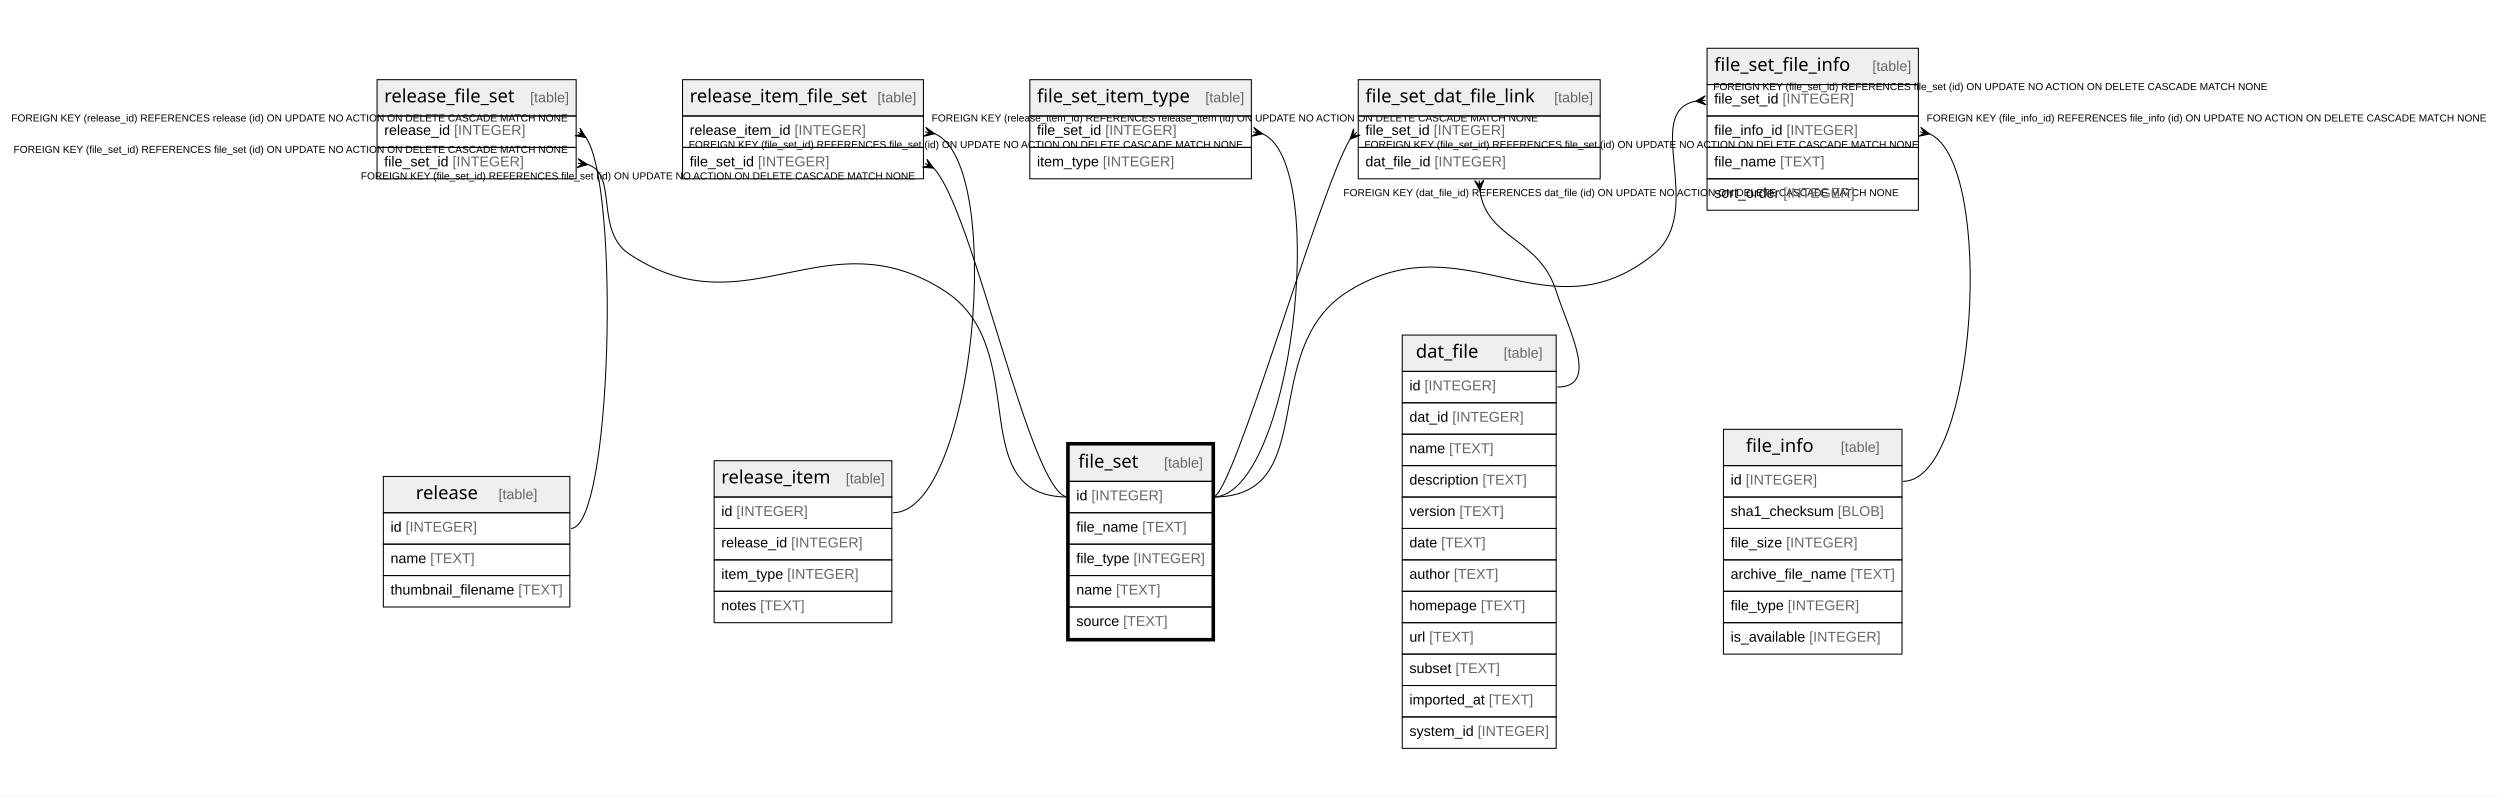
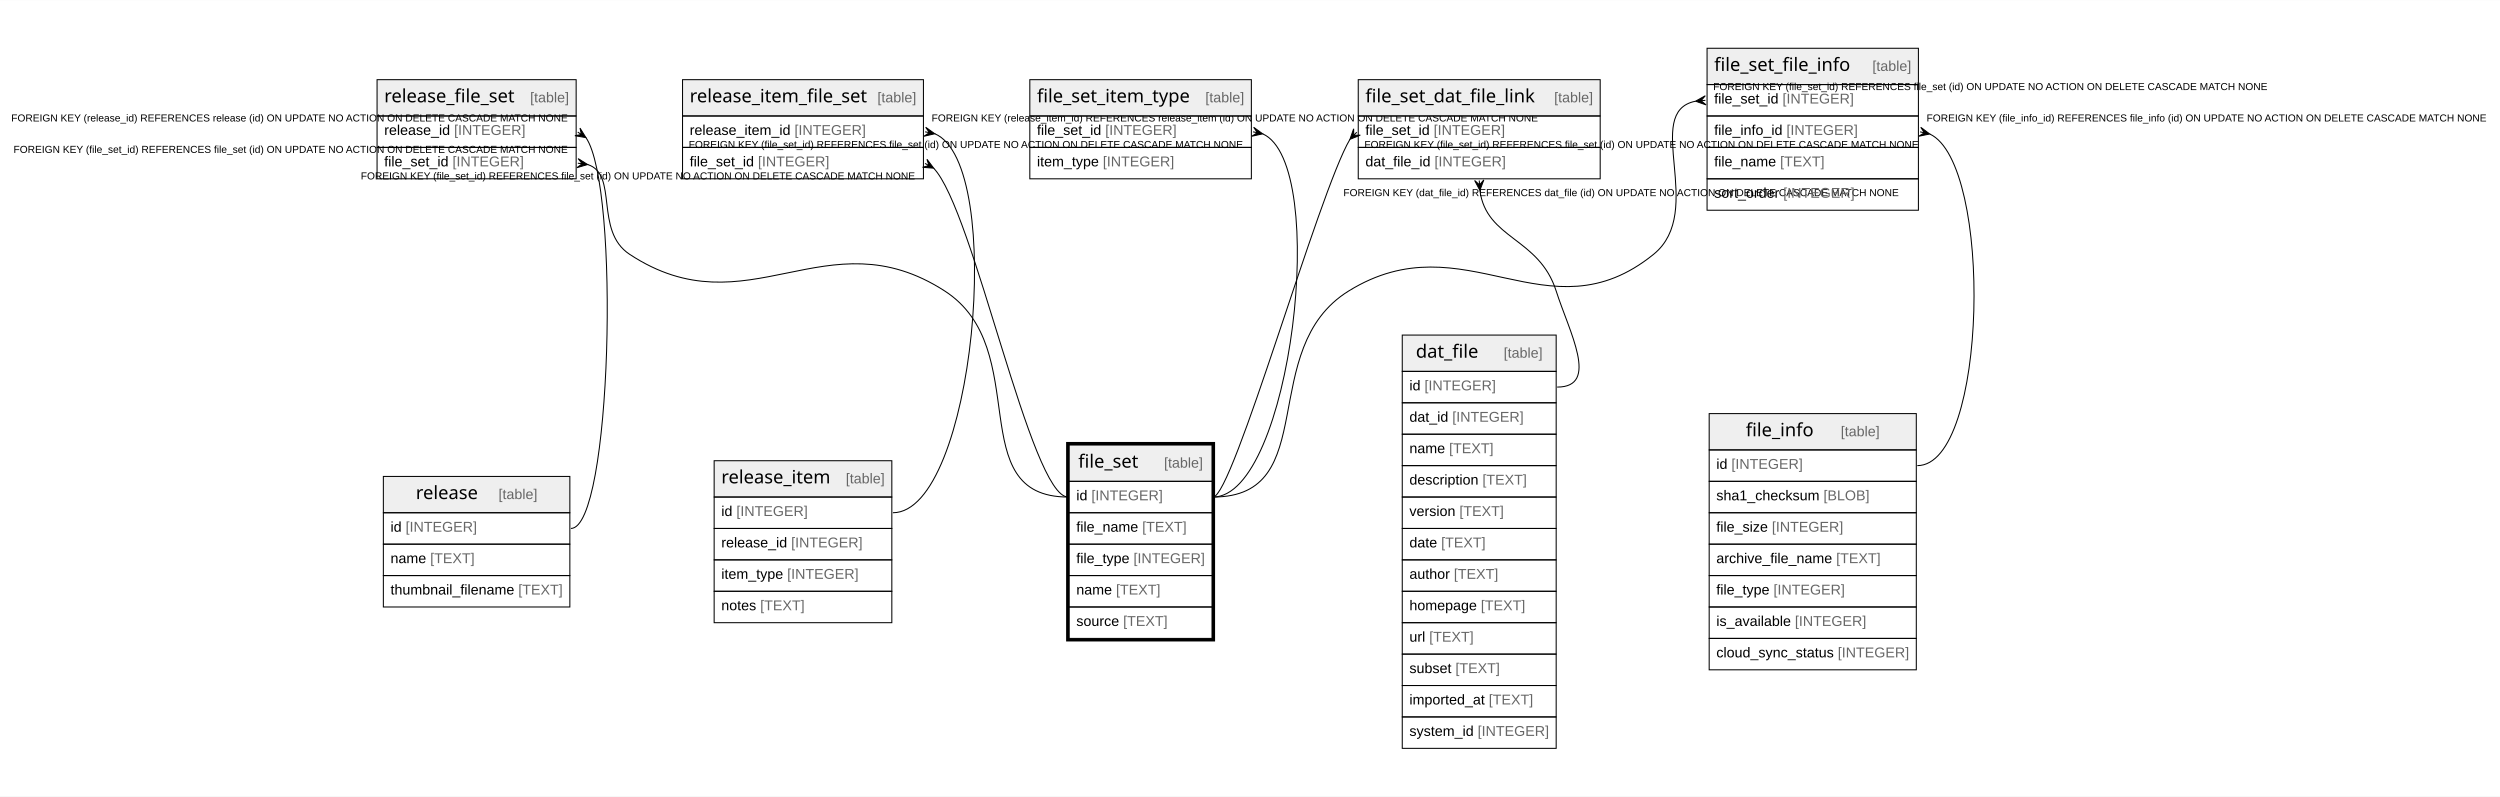
<svg xmlns="http://www.w3.org/2000/svg" width="2451pt" height="781pt" viewBox="0.00 0.00 2451.11 780.80">
  <g id="graph0" class="graph" transform="scale(1 1) rotate(0) translate(4 776.8)">
    <polygon fill="white" stroke="none" points="-4,4 -4,-776.8 2447.11,-776.8 2447.11,4 -4,4" />
    <g id="node1" class="node">
      <polygon fill="#efefef" stroke="none" points="1044.26,-305 1044.26,-340.6 1184.31,-340.6 1184.31,-305 1044.26,-305" />
      <polygon fill="none" stroke="black" points="1044.26,-305 1044.26,-340.6 1184.31,-340.6 1184.31,-305 1044.26,-305" />
      <text text-anchor="start" x="1053.17" y="-318.4" font-family="Arial Bold" font-size="18.00">file_set</text>
      <text text-anchor="start" x="1106.15" y="-318.4" font-family="Arial" font-size="14.00">    </text>
      <text text-anchor="start" x="1137.26" y="-318.4" font-family="Arial" font-size="14.00" fill="#666666">[table]</text>
      <polygon fill="none" stroke="black" points="1044.26,-274.2 1044.26,-305 1184.31,-305 1184.31,-274.2 1044.26,-274.2" />
      <text text-anchor="start" x="1051.26" y="-286.4" font-family="Arial" font-size="14.00">id </text>
      <text text-anchor="start" x="1066.05" y="-286.4" font-family="Arial" font-size="14.00" fill="#666666">[INTEGER]</text>
      <polygon fill="none" stroke="black" points="1044.26,-243.4 1044.26,-274.2 1184.31,-274.2 1184.31,-243.4 1044.26,-243.4" />
      <text text-anchor="start" x="1051.26" y="-255.6" font-family="Arial" font-size="14.00">file_name </text>
      <text text-anchor="start" x="1115.86" y="-255.6" font-family="Arial" font-size="14.00" fill="#666666">[TEXT]</text>
      <polygon fill="none" stroke="black" points="1044.26,-212.6 1044.26,-243.4 1184.31,-243.4 1184.31,-212.6 1044.26,-212.6" />
      <text text-anchor="start" x="1051.26" y="-224.8" font-family="Arial" font-size="14.00">file_type </text>
      <text text-anchor="start" x="1107.3" y="-224.8" font-family="Arial" font-size="14.00" fill="#666666">[INTEGER]</text>
      <polygon fill="none" stroke="black" points="1044.26,-181.8 1044.26,-212.6 1184.31,-212.6 1184.31,-181.8 1044.26,-181.8" />
      <text text-anchor="start" x="1051.26" y="-194" font-family="Arial" font-size="14.00">name </text>
      <text text-anchor="start" x="1090.17" y="-194" font-family="Arial" font-size="14.00" fill="#666666">[TEXT]</text>
      <polygon fill="none" stroke="black" points="1044.26,-151 1044.26,-181.8 1184.31,-181.8 1184.31,-151 1044.26,-151" />
      <text text-anchor="start" x="1051.26" y="-163.2" font-family="Arial" font-size="14.00">source </text>
      <text text-anchor="start" x="1097.17" y="-163.2" font-family="Arial" font-size="14.00" fill="#666666">[TEXT]</text>
      <polygon fill="none" stroke="black" stroke-width="3" points="1042.76,-149.5 1042.76,-342.1 1185.81,-342.1 1185.81,-149.5 1042.76,-149.5" />
    </g>
    <g id="node2" class="node">
      <polygon fill="#efefef" stroke="none" points="365.69,-663.2 365.69,-698.8 560.88,-698.8 560.88,-663.2 365.69,-663.2" />
      <polygon fill="none" stroke="black" points="365.69,-663.2 365.69,-698.8 560.88,-698.8 560.88,-663.2 365.69,-663.2" />
      <text text-anchor="start" x="372.69" y="-676.6" font-family="Arial Bold" font-size="18.00">release_file_set</text>
      <text text-anchor="start" x="484.63" y="-676.6" font-family="Arial" font-size="14.00">    </text>
      <text text-anchor="start" x="515.74" y="-676.6" font-family="Arial" font-size="14.00" fill="#666666">[table]</text>
      <polygon fill="none" stroke="black" points="365.69,-632.4 365.69,-663.2 560.88,-663.2 560.88,-632.4 365.69,-632.4" />
      <text text-anchor="start" x="372.69" y="-644.6" font-family="Arial" font-size="14.00">release_id </text>
      <text text-anchor="start" x="441.18" y="-644.6" font-family="Arial" font-size="14.00" fill="#666666">[INTEGER]</text>
      <polygon fill="none" stroke="black" points="365.69,-601.6 365.69,-632.4 560.88,-632.4 560.88,-601.6 365.69,-601.6" />
      <text text-anchor="start" x="372.69" y="-613.8" font-family="Arial" font-size="14.00">file_set_id </text>
      <text text-anchor="start" x="439.62" y="-613.8" font-family="Arial" font-size="14.00" fill="#666666">[INTEGER]</text>
    </g>
    <g id="edge1" class="edge">
      <path fill="none" stroke="black" d="M572.05,-615.64C602.62,-606.26 578.3,-550.65 613.28,-527.6 728.75,-451.54 806.15,-566.63 922.28,-491.6 1010.18,-434.81 938.62,-289.6 1043.26,-289.6" />
      <polygon fill="black" stroke="black" points="572.12,-615.63 561.62,-612.5 566.84,-616.34 562.54,-616.91 562.54,-616.91 562.54,-616.91 566.84,-616.34 562.81,-621.42 572.12,-615.63" />
      <text text-anchor="start" x="9.23" y="-627" font-family="Arial" font-size="10.00">FOREIGN KEY (file_set_id) REFERENCES file_set (id) ON UPDATE NO ACTION ON DELETE CASCADE MATCH NONE</text>
    </g>
    <g id="node3" class="node">
      <polygon fill="#efefef" stroke="none" points="371.86,-274.2 371.86,-309.8 554.71,-309.8 554.71,-274.2 371.86,-274.2" />
      <polygon fill="none" stroke="black" points="371.86,-274.2 371.86,-309.8 554.71,-309.8 554.71,-274.2 371.86,-274.2" />
      <text text-anchor="start" x="403.68" y="-287.6" font-family="Arial Bold" font-size="18.00">release</text>
      <text text-anchor="start" x="453.64" y="-287.6" font-family="Arial" font-size="14.00">    </text>
      <text text-anchor="start" x="484.75" y="-287.6" font-family="Arial" font-size="14.00" fill="#666666">[table]</text>
      <polygon fill="none" stroke="black" points="371.86,-243.4 371.86,-274.2 554.71,-274.2 554.71,-243.4 371.86,-243.4" />
      <text text-anchor="start" x="378.86" y="-255.6" font-family="Arial" font-size="14.00">id </text>
      <text text-anchor="start" x="393.64" y="-255.6" font-family="Arial" font-size="14.00" fill="#666666">[INTEGER]</text>
      <polygon fill="none" stroke="black" points="371.86,-212.6 371.86,-243.4 554.71,-243.4 554.71,-212.6 371.86,-212.6" />
      <text text-anchor="start" x="378.86" y="-224.8" font-family="Arial" font-size="14.00">name </text>
      <text text-anchor="start" x="417.77" y="-224.8" font-family="Arial" font-size="14.00" fill="#666666">[TEXT]</text>
      <polygon fill="none" stroke="black" points="371.86,-181.8 371.86,-212.6 554.71,-212.6 554.71,-181.8 371.86,-181.8" />
      <text text-anchor="start" x="378.86" y="-194" font-family="Arial" font-size="14.00">thumbnail_filename </text>
      <text text-anchor="start" x="504.15" y="-194" font-family="Arial" font-size="14.00" fill="#666666">[TEXT]</text>
    </g>
    <g id="edge2" class="edge">
      <path fill="none" stroke="black" d="M570.48,-642C604.02,-593.61 595.82,-258.8 555.71,-258.8" />
      <polygon fill="black" stroke="black" points="570.45,-642.02 559.64,-643.88 566.03,-645 562.44,-647.43 562.44,-647.43 562.44,-647.43 566.03,-645 564.67,-651.34 570.45,-642.02" />
      <text text-anchor="start" x="7" y="-657.8" font-family="Arial" font-size="10.00">FOREIGN KEY (release_id) REFERENCES release (id) ON UPDATE NO ACTION ON DELETE CASCADE MATCH NONE</text>
    </g>
    <g id="node4" class="node">
      <polygon fill="#efefef" stroke="none" points="665.19,-663.2 665.19,-698.8 901.38,-698.8 901.38,-663.2 665.19,-663.2" />
      <polygon fill="none" stroke="black" points="665.19,-663.2 665.19,-698.8 901.38,-698.8 901.38,-663.2 665.19,-663.2" />
      <text text-anchor="start" x="672.19" y="-676.6" font-family="Arial Bold" font-size="18.00">release_item_file_set</text>
      <text text-anchor="start" x="825.12" y="-676.6" font-family="Arial" font-size="14.00">    </text>
      <text text-anchor="start" x="856.24" y="-676.6" font-family="Arial" font-size="14.00" fill="#666666">[table]</text>
      <polygon fill="none" stroke="black" points="665.19,-632.4 665.19,-663.2 901.38,-663.2 901.38,-632.4 665.19,-632.4" />
      <text text-anchor="start" x="672.19" y="-644.6" font-family="Arial" font-size="14.00">release_item_id </text>
      <text text-anchor="start" x="774.92" y="-644.6" font-family="Arial" font-size="14.00" fill="#666666">[INTEGER]</text>
      <polygon fill="none" stroke="black" points="665.19,-601.6 665.19,-632.4 901.38,-632.4 901.38,-601.6 665.19,-601.6" />
      <text text-anchor="start" x="672.19" y="-613.8" font-family="Arial" font-size="14.00">file_set_id </text>
      <text text-anchor="start" x="739.12" y="-613.8" font-family="Arial" font-size="14.00" fill="#666666">[INTEGER]</text>
    </g>
    <g id="edge3" class="edge">
      <path fill="none" stroke="black" d="M911.29,-612.12C950.78,-571.39 1006.52,-289.6 1043.26,-289.6" />
      <polygon fill="black" stroke="black" points="911.44,-612.04 900.51,-612.89 906.76,-614.6 902.96,-616.68 902.96,-616.68 902.96,-616.68 906.76,-614.6 904.83,-620.79 911.44,-612.04" />
      <text text-anchor="start" x="349.72" y="-601" font-family="Arial" font-size="10.00">FOREIGN KEY (file_set_id) REFERENCES file_set (id) ON UPDATE NO ACTION ON DELETE CASCADE MATCH NONE</text>
    </g>
    <g id="node5" class="node">
      <polygon fill="#efefef" stroke="none" points="696.18,-289.6 696.18,-325.2 870.39,-325.2 870.39,-289.6 696.18,-289.6" />
      <polygon fill="none" stroke="black" points="696.18,-289.6 696.18,-325.2 870.39,-325.2 870.39,-289.6 696.18,-289.6" />
      <text text-anchor="start" x="703.18" y="-303" font-family="Arial Bold" font-size="18.00">release_item</text>
      <text text-anchor="start" x="794.13" y="-303" font-family="Arial" font-size="14.00">    </text>
      <text text-anchor="start" x="825.25" y="-303" font-family="Arial" font-size="14.00" fill="#666666">[table]</text>
      <polygon fill="none" stroke="black" points="696.18,-258.8 696.18,-289.6 870.39,-289.6 870.39,-258.8 696.18,-258.8" />
      <text text-anchor="start" x="703.18" y="-271" font-family="Arial" font-size="14.00">id </text>
      <text text-anchor="start" x="717.97" y="-271" font-family="Arial" font-size="14.00" fill="#666666">[INTEGER]</text>
      <polygon fill="none" stroke="black" points="696.18,-228 696.18,-258.8 870.39,-258.8 870.39,-228 696.18,-228" />
      <text text-anchor="start" x="703.18" y="-240.2" font-family="Arial" font-size="14.00">release_id </text>
      <text text-anchor="start" x="771.67" y="-240.2" font-family="Arial" font-size="14.00" fill="#666666">[INTEGER]</text>
      <polygon fill="none" stroke="black" points="696.18,-197.2 696.18,-228 870.39,-228 870.39,-197.2 696.18,-197.2" />
      <text text-anchor="start" x="703.18" y="-209.4" font-family="Arial" font-size="14.00">item_type </text>
      <text text-anchor="start" x="767.77" y="-209.4" font-family="Arial" font-size="14.00" fill="#666666">[INTEGER]</text>
      <polygon fill="none" stroke="black" points="696.18,-166.4 696.18,-197.2 870.39,-197.2 870.39,-166.4 696.18,-166.4" />
      <text text-anchor="start" x="703.18" y="-178.6" font-family="Arial" font-size="14.00">notes </text>
      <text text-anchor="start" x="741.32" y="-178.6" font-family="Arial" font-size="14.00" fill="#666666">[TEXT]</text>
    </g>
    <g id="edge4" class="edge">
      <path fill="none" stroke="black" d="M912.49,-645.79C982.92,-616.38 951.11,-274.2 871.39,-274.2" />
      <polygon fill="black" stroke="black" points="912.51,-645.78 901.83,-643.32 907.28,-646.83 903.03,-647.67 903.03,-647.67 903.03,-647.67 907.28,-646.83 903.58,-652.15 912.51,-645.78" />
      <text text-anchor="start" x="909.38" y="-657.8" font-family="Arial" font-size="10.00">FOREIGN KEY (release_item_id) REFERENCES release_item (id) ON UPDATE NO ACTION ON DELETE CASCADE MATCH NONE</text>
    </g>
    <g id="node6" class="node">
      <polygon fill="#efefef" stroke="none" points="1005.68,-663.2 1005.68,-698.8 1222.89,-698.8 1222.89,-663.2 1005.68,-663.2" />
      <polygon fill="none" stroke="black" points="1005.68,-663.2 1005.68,-698.8 1222.89,-698.8 1222.89,-663.2 1005.68,-663.2" />
      <text text-anchor="start" x="1012.68" y="-676.6" font-family="Arial Bold" font-size="18.00">file_set_item_type</text>
      <text text-anchor="start" x="1146.64" y="-676.6" font-family="Arial" font-size="14.00">    </text>
      <text text-anchor="start" x="1177.76" y="-676.6" font-family="Arial" font-size="14.00" fill="#666666">[table]</text>
      <polygon fill="none" stroke="black" points="1005.68,-632.4 1005.68,-663.2 1222.89,-663.2 1222.89,-632.4 1005.68,-632.4" />
      <text text-anchor="start" x="1012.68" y="-644.6" font-family="Arial" font-size="14.00">file_set_id </text>
      <text text-anchor="start" x="1079.61" y="-644.6" font-family="Arial" font-size="14.00" fill="#666666">[INTEGER]</text>
      <polygon fill="none" stroke="black" points="1005.68,-601.6 1005.68,-632.4 1222.89,-632.4 1222.89,-601.6 1005.68,-601.6" />
      <text text-anchor="start" x="1012.68" y="-613.8" font-family="Arial" font-size="14.00">item_type </text>
      <text text-anchor="start" x="1077.26" y="-613.8" font-family="Arial" font-size="14.00" fill="#666666">[INTEGER]</text>
    </g>
    <g id="edge5" class="edge">
      <path fill="none" stroke="black" d="M1233.97,-645.7C1300.4,-616.34 1261.77,-289.6 1185.31,-289.6" />
      <polygon fill="black" stroke="black" points="1234.01,-645.69 1223.3,-643.33 1228.79,-646.78 1224.55,-647.66 1224.55,-647.66 1224.55,-647.66 1228.79,-646.78 1225.14,-652.14 1234.01,-645.69" />
      <text text-anchor="start" x="671.24" y="-631.8" font-family="Arial" font-size="10.00">FOREIGN KEY (file_set_id) REFERENCES file_set (id) ON UPDATE NO ACTION ON DELETE CASCADE MATCH NONE</text>
    </g>
    <g id="node7" class="node">
      <polygon fill="#efefef" stroke="none" points="1327.68,-663.2 1327.68,-698.8 1564.89,-698.8 1564.89,-663.2 1327.68,-663.2" />
      <polygon fill="none" stroke="black" points="1327.68,-663.2 1327.68,-698.8 1564.89,-698.8 1564.89,-663.2 1327.68,-663.2" />
      <text text-anchor="start" x="1334.68" y="-676.6" font-family="Arial Bold" font-size="18.00">file_set_dat_file_link</text>
      <text text-anchor="start" x="1488.64" y="-676.6" font-family="Arial" font-size="14.00">    </text>
      <text text-anchor="start" x="1519.75" y="-676.6" font-family="Arial" font-size="14.00" fill="#666666">[table]</text>
      <polygon fill="none" stroke="black" points="1327.68,-632.4 1327.68,-663.2 1564.89,-663.2 1564.89,-632.4 1327.68,-632.4" />
      <text text-anchor="start" x="1334.68" y="-644.6" font-family="Arial" font-size="14.00">file_set_id </text>
      <text text-anchor="start" x="1401.61" y="-644.6" font-family="Arial" font-size="14.00" fill="#666666">[INTEGER]</text>
      <polygon fill="none" stroke="black" points="1327.68,-601.6 1327.68,-632.4 1564.89,-632.4 1564.89,-601.6 1327.68,-601.6" />
      <text text-anchor="start" x="1334.68" y="-613.8" font-family="Arial" font-size="14.00">dat_file_id </text>
      <text text-anchor="start" x="1402.4" y="-613.8" font-family="Arial" font-size="14.00" fill="#666666">[INTEGER]</text>
    </g>
    <g id="edge6" class="edge">
      <path fill="none" stroke="black" d="M1319.55,-640.32C1288.91,-588.88 1204.86,-289.6 1185.31,-289.6" />
      <polygon fill="black" stroke="black" points="1319.55,-640.32 1323.19,-650.66 1323.23,-644.18 1326.22,-647.32 1326.22,-647.32 1326.22,-647.32 1323.23,-644.18 1329.71,-644.45 1319.55,-640.32" />
      <text text-anchor="start" x="1333.68" y="-631.8" font-family="Arial" font-size="10.00">FOREIGN KEY (file_set_id) REFERENCES file_set (id) ON UPDATE NO ACTION ON DELETE CASCADE MATCH NONE</text>
    </g>
    <g id="node8" class="node">
      <polygon fill="#efefef" stroke="none" points="1370.83,-412.8 1370.83,-448.4 1521.74,-448.4 1521.74,-412.8 1370.83,-412.8" />
      <polygon fill="none" stroke="black" points="1370.83,-412.8 1370.83,-448.4 1521.74,-448.4 1521.74,-412.8 1370.83,-412.8" />
      <text text-anchor="start" x="1384.17" y="-426.2" font-family="Arial Bold" font-size="18.00">dat_file</text>
      <text text-anchor="start" x="1439.15" y="-426.2" font-family="Arial" font-size="14.00">    </text>
      <text text-anchor="start" x="1470.26" y="-426.2" font-family="Arial" font-size="14.00" fill="#666666">[table]</text>
      <polygon fill="none" stroke="black" points="1370.83,-382 1370.83,-412.8 1521.74,-412.8 1521.74,-382 1370.83,-382" />
      <text text-anchor="start" x="1377.83" y="-394.2" font-family="Arial" font-size="14.00">id </text>
      <text text-anchor="start" x="1392.61" y="-394.2" font-family="Arial" font-size="14.00" fill="#666666">[INTEGER]</text>
      <polygon fill="none" stroke="black" points="1370.83,-351.2 1370.83,-382 1521.74,-382 1521.74,-351.2 1370.83,-351.2" />
      <text text-anchor="start" x="1377.83" y="-363.4" font-family="Arial" font-size="14.00">dat_id </text>
      <text text-anchor="start" x="1419.86" y="-363.4" font-family="Arial" font-size="14.00" fill="#666666">[INTEGER]</text>
      <polygon fill="none" stroke="black" points="1370.83,-320.4 1370.83,-351.2 1521.74,-351.2 1521.74,-320.4 1370.83,-320.4" />
      <text text-anchor="start" x="1377.83" y="-332.6" font-family="Arial" font-size="14.00">name </text>
      <text text-anchor="start" x="1416.74" y="-332.6" font-family="Arial" font-size="14.00" fill="#666666">[TEXT]</text>
      <polygon fill="none" stroke="black" points="1370.83,-289.6 1370.83,-320.4 1521.74,-320.4 1521.74,-289.6 1370.83,-289.6" />
      <text text-anchor="start" x="1377.83" y="-301.8" font-family="Arial" font-size="14.00">description </text>
      <text text-anchor="start" x="1449.42" y="-301.8" font-family="Arial" font-size="14.00" fill="#666666">[TEXT]</text>
      <polygon fill="none" stroke="black" points="1370.83,-258.8 1370.83,-289.6 1521.74,-289.6 1521.74,-258.8 1370.83,-258.8" />
      <text text-anchor="start" x="1377.83" y="-271" font-family="Arial" font-size="14.00">version </text>
      <text text-anchor="start" x="1426.85" y="-271" font-family="Arial" font-size="14.00" fill="#666666">[TEXT]</text>
      <polygon fill="none" stroke="black" points="1370.83,-228 1370.83,-258.8 1521.74,-258.8 1521.74,-228 1370.83,-228" />
      <text text-anchor="start" x="1377.83" y="-240.2" font-family="Arial" font-size="14.00">date </text>
      <text text-anchor="start" x="1408.96" y="-240.2" font-family="Arial" font-size="14.00" fill="#666666">[TEXT]</text>
      <polygon fill="none" stroke="black" points="1370.83,-197.2 1370.83,-228 1521.74,-228 1521.74,-197.2 1370.83,-197.2" />
      <text text-anchor="start" x="1377.83" y="-209.4" font-family="Arial" font-size="14.00">author </text>
      <text text-anchor="start" x="1421.41" y="-209.4" font-family="Arial" font-size="14.00" fill="#666666">[TEXT]</text>
      <polygon fill="none" stroke="black" points="1370.83,-166.4 1370.83,-197.2 1521.74,-197.2 1521.74,-166.4 1370.83,-166.4" />
      <text text-anchor="start" x="1377.83" y="-178.6" font-family="Arial" font-size="14.00">homepage </text>
      <text text-anchor="start" x="1447.88" y="-178.6" font-family="Arial" font-size="14.00" fill="#666666">[TEXT]</text>
      <polygon fill="none" stroke="black" points="1370.83,-135.6 1370.83,-166.4 1521.74,-166.4 1521.74,-135.6 1370.83,-135.6" />
      <text text-anchor="start" x="1377.83" y="-147.8" font-family="Arial" font-size="14.00">url </text>
      <text text-anchor="start" x="1397.27" y="-147.8" font-family="Arial" font-size="14.00" fill="#666666">[TEXT]</text>
      <polygon fill="none" stroke="black" points="1370.83,-104.8 1370.83,-135.6 1521.74,-135.6 1521.74,-104.8 1370.83,-104.8" />
      <text text-anchor="start" x="1377.83" y="-117" font-family="Arial" font-size="14.00">subset </text>
      <text text-anchor="start" x="1422.96" y="-117" font-family="Arial" font-size="14.00" fill="#666666">[TEXT]</text>
      <polygon fill="none" stroke="black" points="1370.83,-74 1370.83,-104.8 1521.74,-104.8 1521.74,-74 1370.83,-74" />
      <text text-anchor="start" x="1377.83" y="-86.2" font-family="Arial" font-size="14.00">imported_at </text>
      <text text-anchor="start" x="1455.65" y="-86.2" font-family="Arial" font-size="14.00" fill="#666666">[TEXT]</text>
      <polygon fill="none" stroke="black" points="1370.83,-43.2 1370.83,-74 1521.74,-74 1521.74,-43.2 1370.83,-43.2" />
      <text text-anchor="start" x="1377.83" y="-55.4" font-family="Arial" font-size="14.00">system_id </text>
      <text text-anchor="start" x="1444.74" y="-55.4" font-family="Arial" font-size="14.00" fill="#666666">[INTEGER]</text>
    </g>
    <g id="edge7" class="edge">
      <path fill="none" stroke="black" d="M1446.94,-590.28C1453.33,-542.2 1504.99,-544.24 1521.74,-491.6 1534.44,-451.7 1564.61,-397.4 1522.74,-397.4" />
      <polygon fill="black" stroke="black" points="1446.94,-590.29 1441.81,-599.98 1446.6,-595.61 1446.33,-599.93 1446.33,-599.93 1446.33,-599.93 1446.6,-595.61 1450.8,-600.55 1446.94,-590.29" />
      <text text-anchor="start" x="1313.09" y="-584.6" font-family="Arial" font-size="10.00">FOREIGN KEY (dat_file_id) REFERENCES dat_file (id) ON UPDATE NO ACTION ON DELETE CASCADE MATCH NONE</text>
    </g>
    <g id="node9" class="node">
      <polygon fill="#efefef" stroke="none" points="1669.68,-694 1669.68,-729.6 1876.89,-729.6 1876.89,-694 1669.68,-694" />
      <polygon fill="none" stroke="black" points="1669.68,-694 1669.68,-729.6 1876.89,-729.6 1876.89,-694 1669.68,-694" />
      <text text-anchor="start" x="1676.68" y="-707.4" font-family="Arial Bold" font-size="18.00">file_set_file_info</text>
      <text text-anchor="start" x="1800.64" y="-707.4" font-family="Arial" font-size="14.00">    </text>
      <text text-anchor="start" x="1831.75" y="-707.4" font-family="Arial" font-size="14.00" fill="#666666">[table]</text>
      <polygon fill="none" stroke="black" points="1669.68,-663.2 1669.68,-694 1876.89,-694 1876.89,-663.2 1669.68,-663.2" />
      <text text-anchor="start" x="1676.68" y="-675.4" font-family="Arial" font-size="14.00">file_set_id </text>
      <text text-anchor="start" x="1743.61" y="-675.4" font-family="Arial" font-size="14.00" fill="#666666">[INTEGER]</text>
      <polygon fill="none" stroke="black" points="1669.68,-632.4 1669.68,-663.2 1876.89,-663.2 1876.89,-632.4 1669.68,-632.4" />
      <text text-anchor="start" x="1676.68" y="-644.6" font-family="Arial" font-size="14.00">file_info_id </text>
      <text text-anchor="start" x="1747.5" y="-644.6" font-family="Arial" font-size="14.00" fill="#666666">[INTEGER]</text>
      <polygon fill="none" stroke="black" points="1669.68,-601.6 1669.68,-632.4 1876.89,-632.4 1876.89,-601.6 1669.68,-601.6" />
      <text text-anchor="start" x="1676.68" y="-613.8" font-family="Arial" font-size="14.00">file_name </text>
      <text text-anchor="start" x="1741.27" y="-613.8" font-family="Arial" font-size="14.00" fill="#666666">[TEXT]</text>
      <polygon fill="none" stroke="black" points="1669.68,-570.8 1669.68,-601.6 1876.89,-601.6 1876.89,-570.8 1669.68,-570.8" />
      <text text-anchor="start" x="1676.68" y="-583" font-family="Arial" font-size="14.00">sort_order </text>
      <text text-anchor="start" x="1744.37" y="-583" font-family="Arial" font-size="14.00" fill="#666666">[INTEGER]</text>
    </g>
    <g id="edge8" class="edge">
      <path fill="none" stroke="black" d="M1658.31,-677.67C1605.55,-667.15 1669.34,-569.81 1617.28,-527.6 1513.32,-443.3 1432.1,-562.04 1318.28,-491.6 1226.89,-435.03 1292.79,-289.6 1185.31,-289.6" />
      <polygon fill="black" stroke="black" points="1658.38,-677.68 1667.94,-683.05 1663.7,-678.15 1668.01,-678.54 1668.01,-678.54 1668.01,-678.54 1663.7,-678.15 1668.74,-674.09 1658.38,-677.68" />
      <text text-anchor="start" x="1675.68" y="-688.6" font-family="Arial" font-size="10.00">FOREIGN KEY (file_set_id) REFERENCES file_set (id) ON UPDATE NO ACTION ON DELETE CASCADE MATCH NONE</text>
    </g>
    <g id="node10" class="node">
-       <polygon fill="#efefef" stroke="none" points="1685.75,-320.4 1685.75,-356 1860.82,-356 1860.82,-320.4 1685.75,-320.4" />
-       <polygon fill="none" stroke="black" points="1685.75,-320.4 1685.75,-356 1860.82,-356 1860.82,-320.4 1685.75,-320.4" />
-       <text text-anchor="start" x="1707.67" y="-333.8" font-family="Arial Bold" font-size="18.00">file_info</text>
-       <text text-anchor="start" x="1769.65" y="-333.8" font-family="Arial" font-size="14.00">    </text>
-       <text text-anchor="start" x="1800.76" y="-333.8" font-family="Arial" font-size="14.00" fill="#666666">[table]</text>
-       <polygon fill="none" stroke="black" points="1685.75,-289.6 1685.75,-320.4 1860.82,-320.4 1860.82,-289.6 1685.75,-289.6" />
-       <text text-anchor="start" x="1692.75" y="-301.8" font-family="Arial" font-size="14.00">id </text>
-       <text text-anchor="start" x="1707.54" y="-301.8" font-family="Arial" font-size="14.00" fill="#666666">[INTEGER]</text>
-       <polygon fill="none" stroke="black" points="1685.75,-258.8 1685.75,-289.6 1860.82,-289.6 1860.82,-258.8 1685.75,-258.8" />
-       <text text-anchor="start" x="1692.75" y="-271" font-family="Arial" font-size="14.00">sha1_checksum </text>
-       <text text-anchor="start" x="1797.81" y="-271" font-family="Arial" font-size="14.00" fill="#666666">[BLOB]</text>
-       <polygon fill="none" stroke="black" points="1685.75,-228 1685.75,-258.8 1860.82,-258.8 1860.82,-228 1685.75,-228" />
-       <text text-anchor="start" x="1692.75" y="-240.2" font-family="Arial" font-size="14.00">file_size </text>
-       <text text-anchor="start" x="1747.22" y="-240.2" font-family="Arial" font-size="14.00" fill="#666666">[INTEGER]</text>
-       <polygon fill="none" stroke="black" points="1685.75,-197.2 1685.75,-228 1860.82,-228 1860.82,-197.2 1685.75,-197.2" />
-       <text text-anchor="start" x="1692.75" y="-209.4" font-family="Arial" font-size="14.00">archive_file_name </text>
-       <text text-anchor="start" x="1810.26" y="-209.4" font-family="Arial" font-size="14.00" fill="#666666">[TEXT]</text>
-       <polygon fill="none" stroke="black" points="1685.75,-166.4 1685.75,-197.2 1860.82,-197.2 1860.82,-166.4 1685.75,-166.4" />
-       <text text-anchor="start" x="1692.75" y="-178.6" font-family="Arial" font-size="14.00">file_type </text>
-       <text text-anchor="start" x="1748.78" y="-178.6" font-family="Arial" font-size="14.00" fill="#666666">[INTEGER]</text>
-       <polygon fill="none" stroke="black" points="1685.75,-135.6 1685.75,-166.4 1860.82,-166.4 1860.82,-135.6 1685.75,-135.6" />
-       <text text-anchor="start" x="1692.75" y="-147.8" font-family="Arial" font-size="14.00">is_available </text>
-       <text text-anchor="start" x="1769.8" y="-147.8" font-family="Arial" font-size="14.00" fill="#666666">[INTEGER]</text>
+       <polygon fill="#efefef" stroke="none" points="1671.75,-335.8 1671.75,-371.4 1874.82,-371.4 1874.82,-335.8 1671.75,-335.8" />
+       <polygon fill="none" stroke="black" points="1671.75,-335.8 1671.75,-371.4 1874.82,-371.4 1874.82,-335.8 1671.75,-335.8" />
+       <text text-anchor="start" x="1707.67" y="-349.2" font-family="Arial Bold" font-size="18.00">file_info</text>
+       <text text-anchor="start" x="1769.65" y="-349.2" font-family="Arial" font-size="14.00">    </text>
+       <text text-anchor="start" x="1800.76" y="-349.2" font-family="Arial" font-size="14.00" fill="#666666">[table]</text>
+       <polygon fill="none" stroke="black" points="1671.75,-305 1671.75,-335.8 1874.82,-335.8 1874.82,-305 1671.75,-305" />
+       <text text-anchor="start" x="1678.75" y="-317.2" font-family="Arial" font-size="14.00">id </text>
+       <text text-anchor="start" x="1693.53" y="-317.2" font-family="Arial" font-size="14.00" fill="#666666">[INTEGER]</text>
+       <polygon fill="none" stroke="black" points="1671.75,-274.2 1671.75,-305 1874.82,-305 1874.82,-274.2 1671.75,-274.2" />
+       <text text-anchor="start" x="1678.75" y="-286.4" font-family="Arial" font-size="14.00">sha1_checksum </text>
+       <text text-anchor="start" x="1783.8" y="-286.4" font-family="Arial" font-size="14.00" fill="#666666">[BLOB]</text>
+       <polygon fill="none" stroke="black" points="1671.75,-243.4 1671.75,-274.2 1874.82,-274.2 1874.82,-243.4 1671.75,-243.4" />
+       <text text-anchor="start" x="1678.75" y="-255.6" font-family="Arial" font-size="14.00">file_size </text>
+       <text text-anchor="start" x="1733.22" y="-255.6" font-family="Arial" font-size="14.00" fill="#666666">[INTEGER]</text>
+       <polygon fill="none" stroke="black" points="1671.75,-212.6 1671.75,-243.4 1874.82,-243.4 1874.82,-212.6 1671.75,-212.6" />
+       <text text-anchor="start" x="1678.75" y="-224.8" font-family="Arial" font-size="14.00">archive_file_name </text>
+       <text text-anchor="start" x="1796.26" y="-224.8" font-family="Arial" font-size="14.00" fill="#666666">[TEXT]</text>
+       <polygon fill="none" stroke="black" points="1671.75,-181.8 1671.75,-212.6 1874.82,-212.6 1874.82,-181.8 1671.75,-181.8" />
+       <text text-anchor="start" x="1678.75" y="-194" font-family="Arial" font-size="14.00">file_type </text>
+       <text text-anchor="start" x="1734.78" y="-194" font-family="Arial" font-size="14.00" fill="#666666">[INTEGER]</text>
+       <polygon fill="none" stroke="black" points="1671.75,-151 1671.75,-181.8 1874.82,-181.8 1874.82,-151 1671.75,-151" />
+       <text text-anchor="start" x="1678.75" y="-163.2" font-family="Arial" font-size="14.00">is_available </text>
+       <text text-anchor="start" x="1755.79" y="-163.2" font-family="Arial" font-size="14.00" fill="#666666">[INTEGER]</text>
+       <polygon fill="none" stroke="black" points="1671.75,-120.2 1671.75,-151 1874.82,-151 1874.82,-120.2 1671.75,-120.2" />
+       <text text-anchor="start" x="1678.75" y="-132.4" font-family="Arial" font-size="14.00">cloud_sync_status </text>
+       <text text-anchor="start" x="1797.82" y="-132.4" font-family="Arial" font-size="14.00" fill="#666666">[INTEGER]</text>
    </g>
    <g id="edge9" class="edge">
-       <path fill="none" stroke="black" d="M1888.01,-645.61C1952.51,-616.42 1934.51,-305 1861.82,-305" />
-       <polygon fill="black" stroke="black" points="1887.99,-645.61 1877.27,-643.33 1882.78,-646.74 1878.55,-647.66 1878.55,-647.66 1878.55,-647.66 1882.78,-646.74 1879.17,-652.13 1887.99,-645.61" />
+       <path fill="none" stroke="black" d="M1888.02,-645.53C1950.28,-616.61 1945.03,-320.4 1875.82,-320.4" />
+       <polygon fill="black" stroke="black" points="1887.98,-645.54 1877.24,-643.34 1882.77,-646.71 1878.55,-647.65 1878.55,-647.65 1878.55,-647.65 1882.77,-646.71 1879.2,-652.12 1887.98,-645.54" />
      <text text-anchor="start" x="1884.89" y="-657.8" font-family="Arial" font-size="10.00">FOREIGN KEY (file_info_id) REFERENCES file_info (id) ON UPDATE NO ACTION ON DELETE CASCADE MATCH NONE</text>
    </g>
  </g>
</svg>
